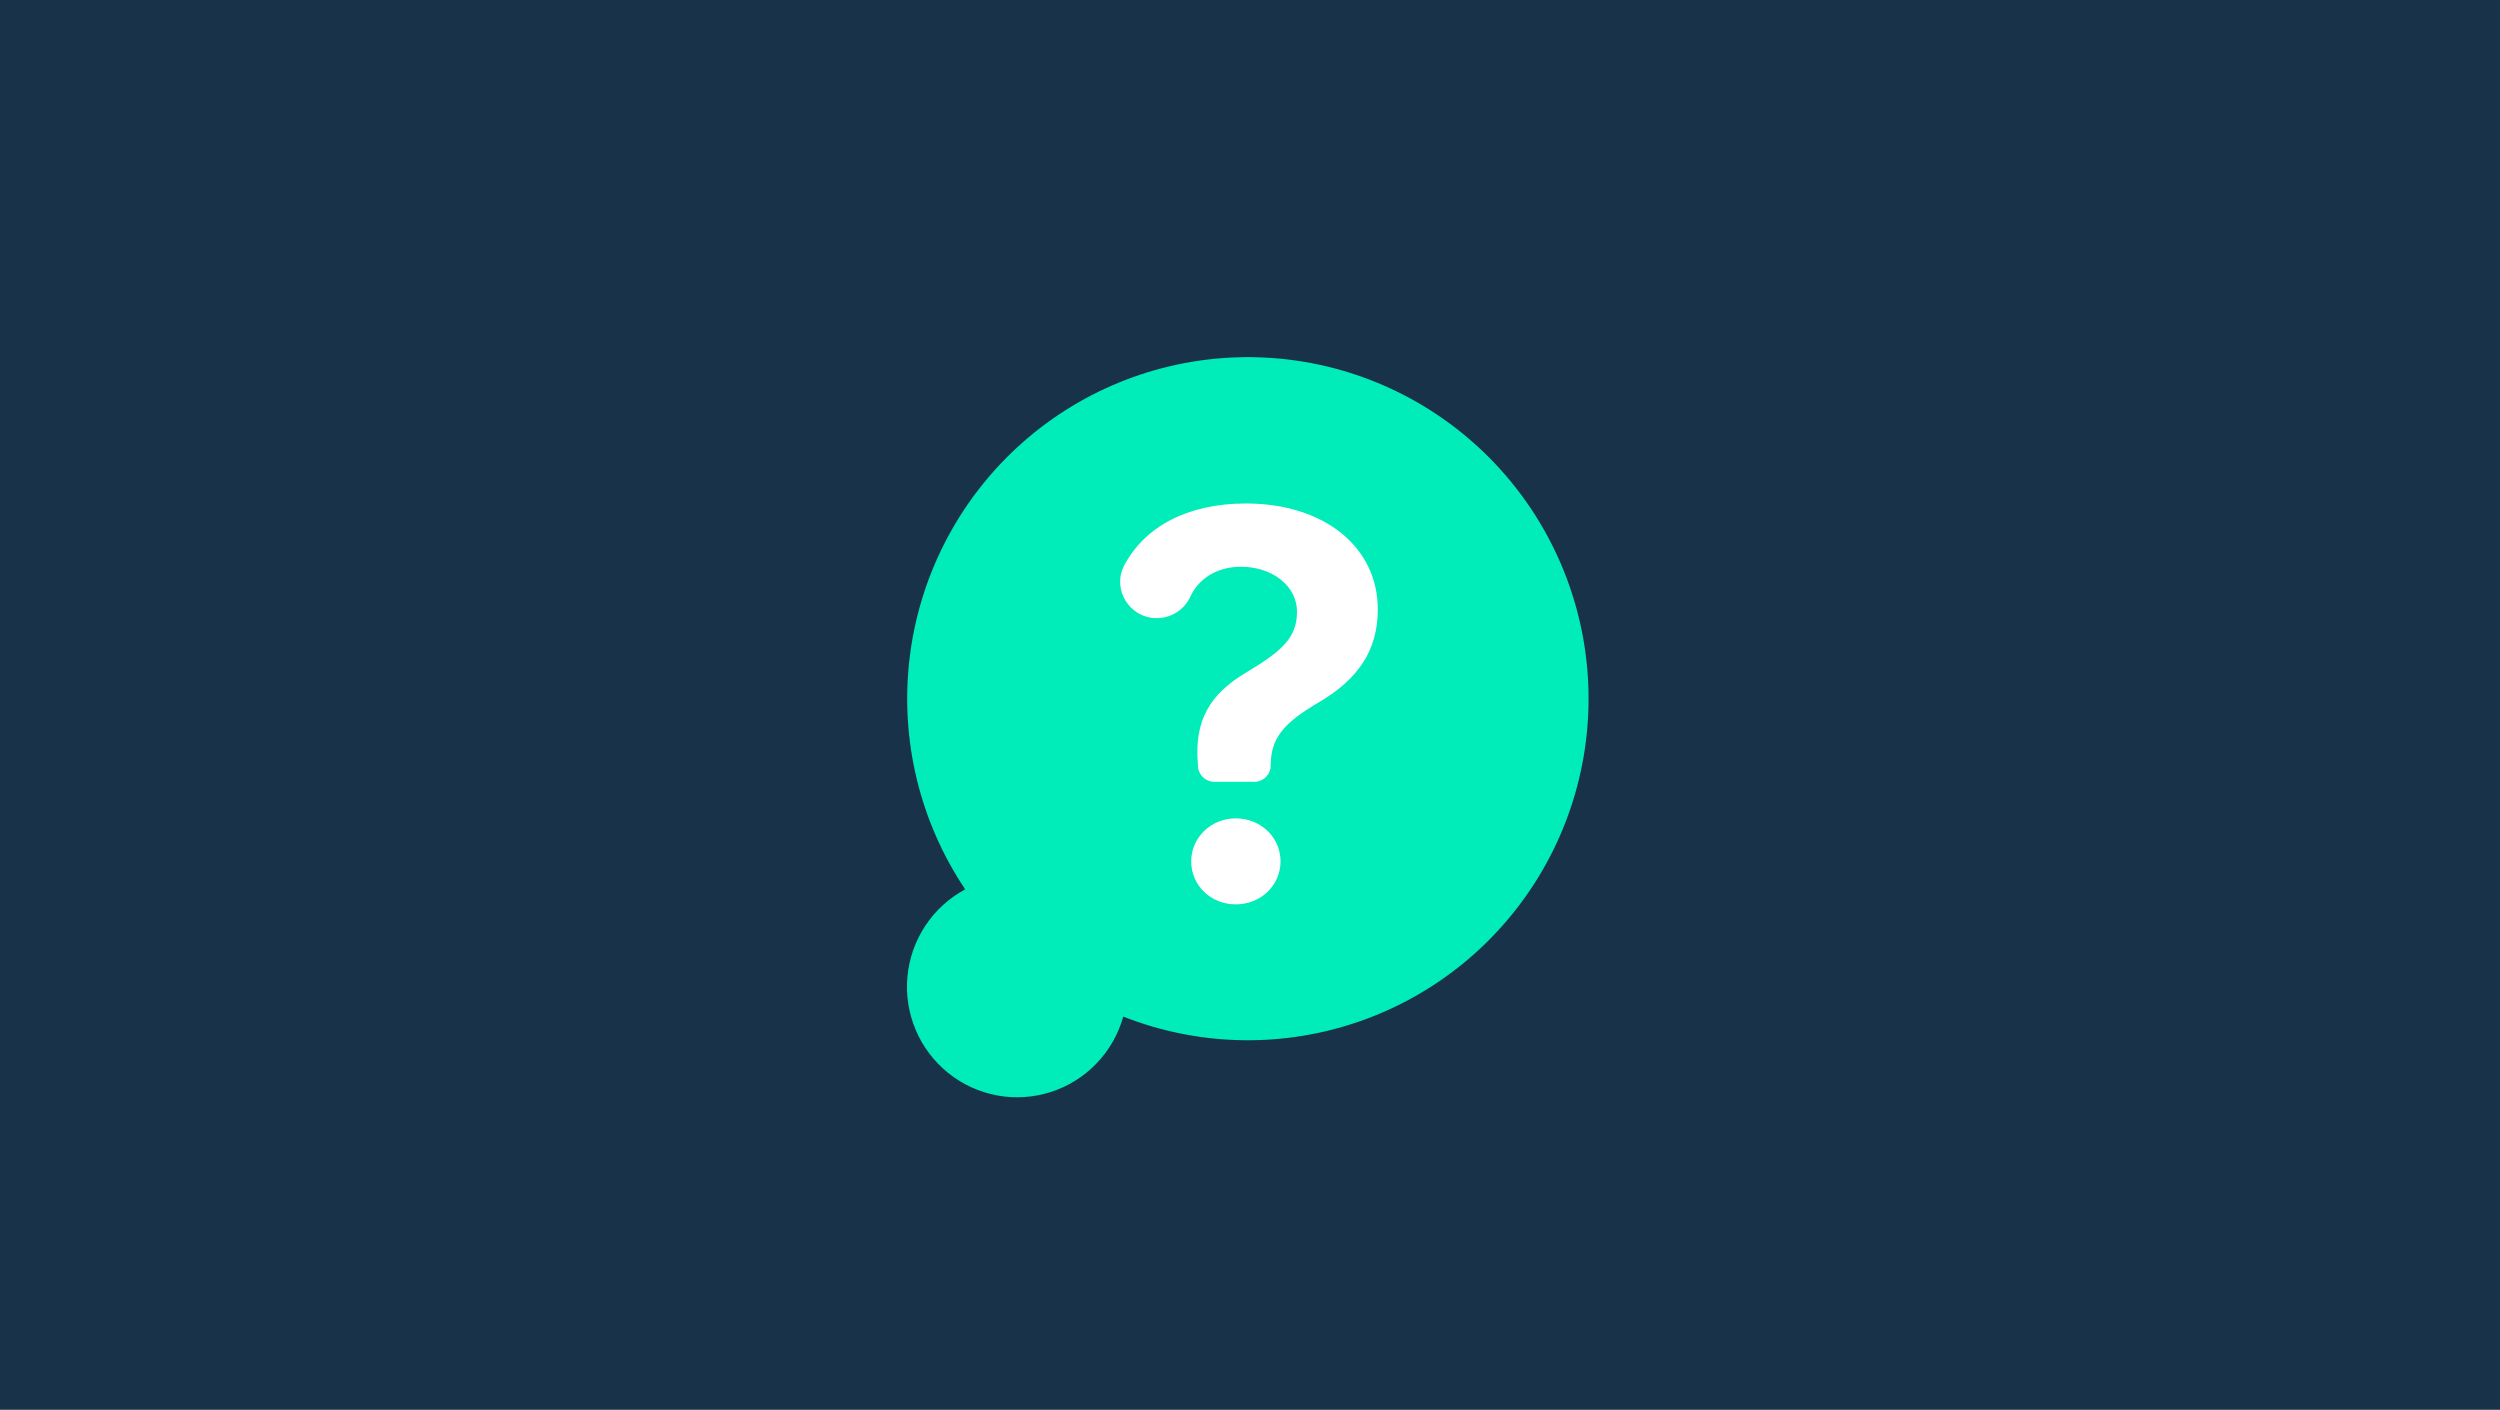
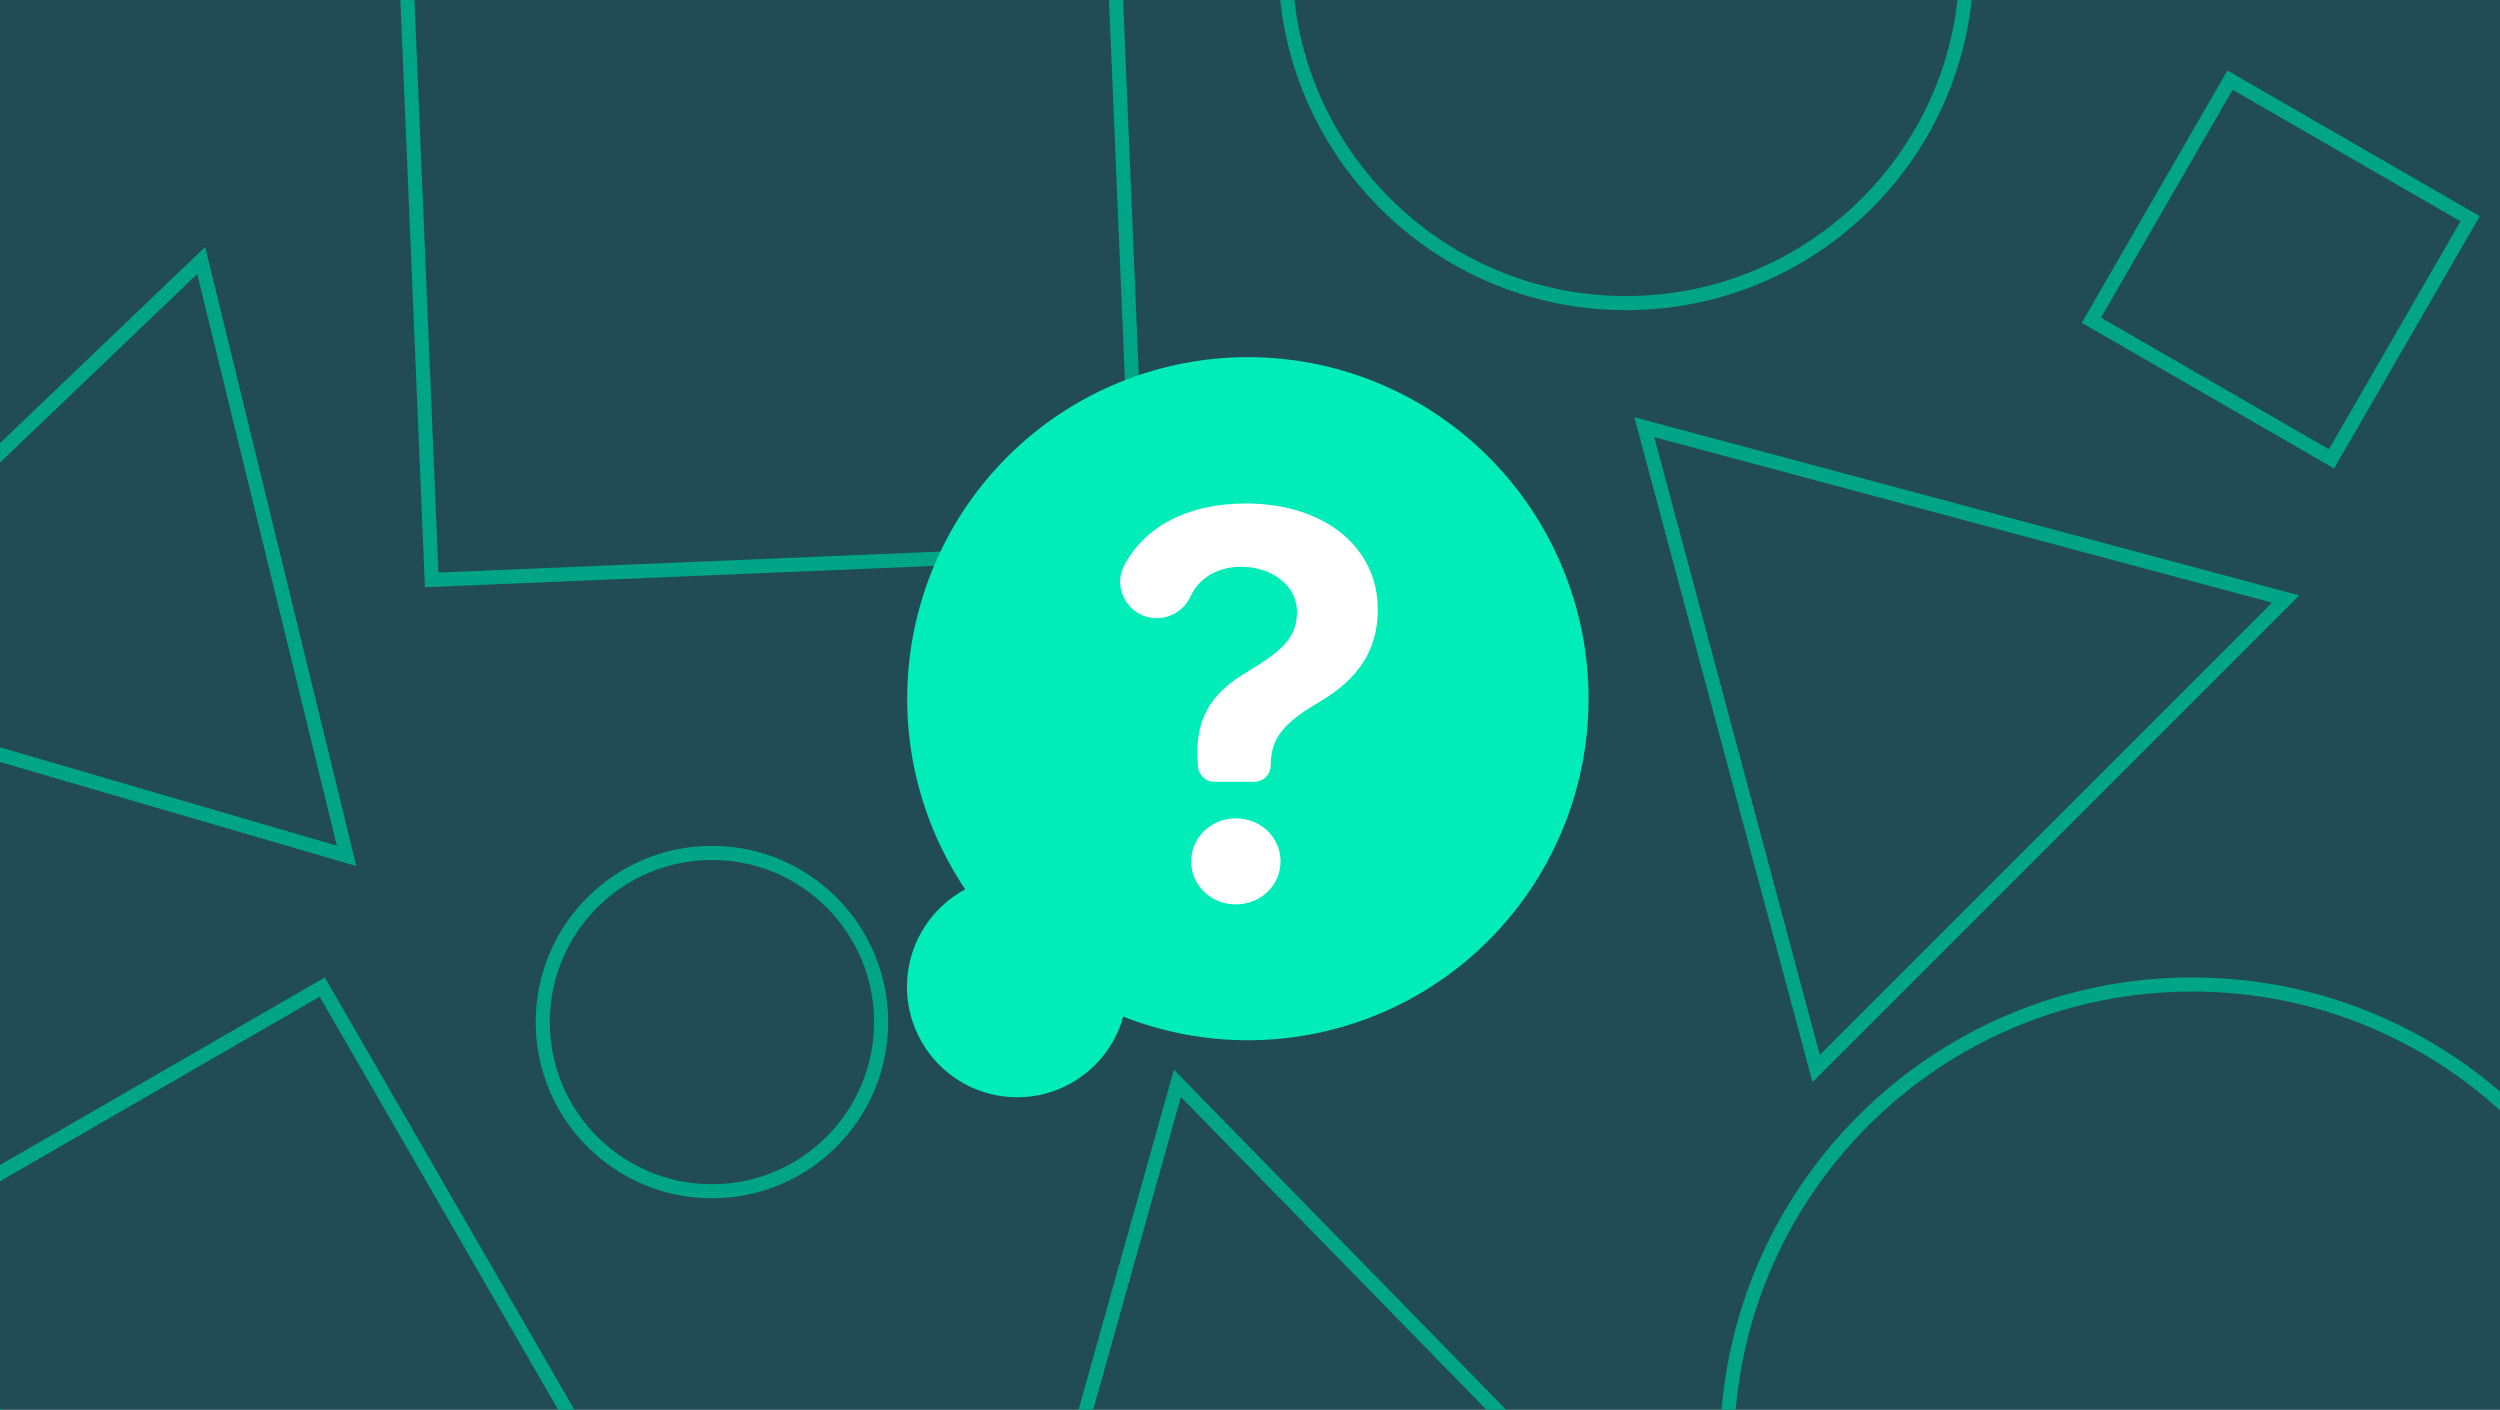
<svg xmlns="http://www.w3.org/2000/svg" width="532" height="300" viewBox="0 0 532 300" fill="none">
-   <rect width="532" height="300" fill="#18324A" />
-   <path d="M205.395 189.256C195.718 174.834 191.516 157.412 193.551 140.15C195.587 122.889 203.725 106.93 216.491 95.168C229.256 83.406 245.803 76.62 263.131 76.04C280.459 75.461 297.42 81.126 310.939 92.008C324.458 102.89 333.64 118.27 336.819 135.357C339.998 152.444 336.964 170.108 328.267 185.144C319.57 200.181 305.786 211.596 289.415 217.317C273.044 223.039 255.17 222.69 239.033 216.333C237.987 220.076 236.031 223.501 233.341 226.301C230.651 229.101 227.31 231.189 223.618 232.377C219.926 233.565 215.997 233.816 212.184 233.109C208.371 232.402 204.793 230.757 201.769 228.323C198.745 225.889 196.371 222.742 194.858 219.162C193.345 215.582 192.742 211.682 193.101 207.812C193.46 203.941 194.771 200.219 196.917 196.981C199.062 193.743 201.976 191.088 205.395 189.256V189.256Z" fill="#00ECB9" />
-   <path d="M265.142 107.14C281.762 107.14 293.197 116.383 293.197 129.668C293.197 138.466 288.942 144.554 280.743 149.397C273.031 153.885 270.416 157.173 270.416 162.86C270.416 163.321 270.326 163.778 270.15 164.204C269.974 164.629 269.716 165.016 269.391 165.342C269.066 165.668 268.68 165.927 268.255 166.103C267.83 166.28 267.375 166.37 266.915 166.37H258.418C257.511 166.37 256.639 166.017 255.986 165.385C255.333 164.753 254.951 163.892 254.919 162.983L254.904 162.549C254.151 153.396 257.342 147.708 265.364 142.998C272.854 138.511 276.001 135.667 276.001 130.157C276.001 124.647 270.682 120.604 264.079 120.604C259.059 120.604 255.087 123.053 253.265 127.052C252.625 128.406 251.611 129.548 250.344 130.342C249.077 131.136 247.609 131.55 246.115 131.534V131.534C240.358 131.534 236.555 125.397 239.247 120.295C243.506 112.225 252.492 107.14 265.142 107.14ZM253.486 183.3C253.486 178.19 257.741 174.146 262.971 174.146C268.245 174.146 272.499 178.145 272.499 183.3C272.499 188.454 268.245 192.453 262.97 192.453C257.696 192.453 253.486 188.454 253.486 183.3V183.3Z" fill="white" />
+   <g clip-path="url(#clip0)">
+     <rect width="532" height="300" fill="#214C55" />
+     <rect x="474.549" y="17.049" width="59" height="59" transform="rotate(30 474.549 17.049)" stroke="#00A587" stroke-width="3" />
+     <rect x="-22.951" y="262.891" width="105.684" height="105.684" transform="rotate(-30 -22.951 262.891)" stroke="#00A587" stroke-width="3" />
+     <rect x="236.095" y="-33.439" width="150.666" height="150.666" transform="rotate(87.6028 236.095 -33.4386)" stroke="#00A587" stroke-width="3" />
+     <circle cx="466.5" cy="308.5" r="99" stroke="#00A587" stroke-width="3" />
+     <circle cx="151.5" cy="217.5" r="36" stroke="#00A587" stroke-width="3" />
+     <circle cx="346" cy="-8" r="72.5" stroke="#00A587" stroke-width="3" />
+     <path d="M214.881 357.742L250.549 230.537L342.878 325.029L214.881 357.742Z" stroke="#00A587" stroke-width="3" />
+     <path d="M42.818 55.425L73.752 182.131L-51.445 145.568L42.818 55.425Z" stroke="#00A587" stroke-width="3" />
+     <path d="M349.904 90.904L486.392 127.476L386.476 227.392L349.904 90.904Z" stroke="#00A587" stroke-width="3" />
+     <path d="M205.395 189.256C195.718 174.834 191.516 157.412 193.551 140.15C195.587 122.889 203.725 106.93 216.491 95.168C229.256 83.406 245.803 76.62 263.131 76.04C280.459 75.461 297.42 81.126 310.939 92.008C324.458 102.89 333.64 118.27 336.819 135.357C339.998 152.444 336.964 170.108 328.267 185.144C319.57 200.181 305.786 211.596 289.415 217.317C273.044 223.039 255.17 222.69 239.033 216.333C237.987 220.076 236.031 223.501 233.341 226.301C230.651 229.101 227.31 231.189 223.618 232.377C219.926 233.565 215.997 233.816 212.184 233.109C208.371 232.402 204.793 230.757 201.769 228.323C198.745 225.889 196.371 222.742 194.858 219.162C193.345 215.582 192.742 211.682 193.101 207.812C193.46 203.941 194.771 200.219 196.917 196.981C199.062 193.743 201.976 191.088 205.395 189.256Z" fill="#00ECB9" />
+     <path d="M265.142 107.14C281.762 107.14 293.197 116.383 293.197 129.668C293.197 138.466 288.942 144.554 280.743 149.397C273.031 153.885 270.416 157.173 270.416 162.86C270.416 163.321 270.326 163.778 270.15 164.204C269.974 164.629 269.716 165.016 269.391 165.342C269.066 165.668 268.68 165.927 268.255 166.103C267.83 166.28 267.375 166.37 266.915 166.37H258.418C257.511 166.37 256.639 166.017 255.986 165.385C255.333 164.753 254.951 163.892 254.919 162.983L254.904 162.549C254.151 153.396 257.342 147.708 265.364 142.998C272.854 138.511 276.001 135.667 276.001 130.157C276.001 124.647 270.682 120.604 264.079 120.604C259.059 120.604 255.087 123.053 253.265 127.052C252.625 128.406 251.611 129.548 250.344 130.342C249.077 131.136 247.609 131.55 246.115 131.534C240.358 131.534 236.555 125.397 239.247 120.295C243.506 112.225 252.492 107.14 265.142 107.14ZM253.486 183.3C253.486 178.19 257.741 174.146 262.971 174.146C268.245 174.146 272.499 178.145 272.499 183.3C272.499 188.454 268.245 192.453 262.97 192.453C257.696 192.453 253.486 188.454 253.486 183.3Z" fill="white" />
+   </g>
+   <defs>
+     <clipPath id="clip0">
+       <rect width="532" height="300" fill="white" />
+     </clipPath>
+   </defs>
</svg>
